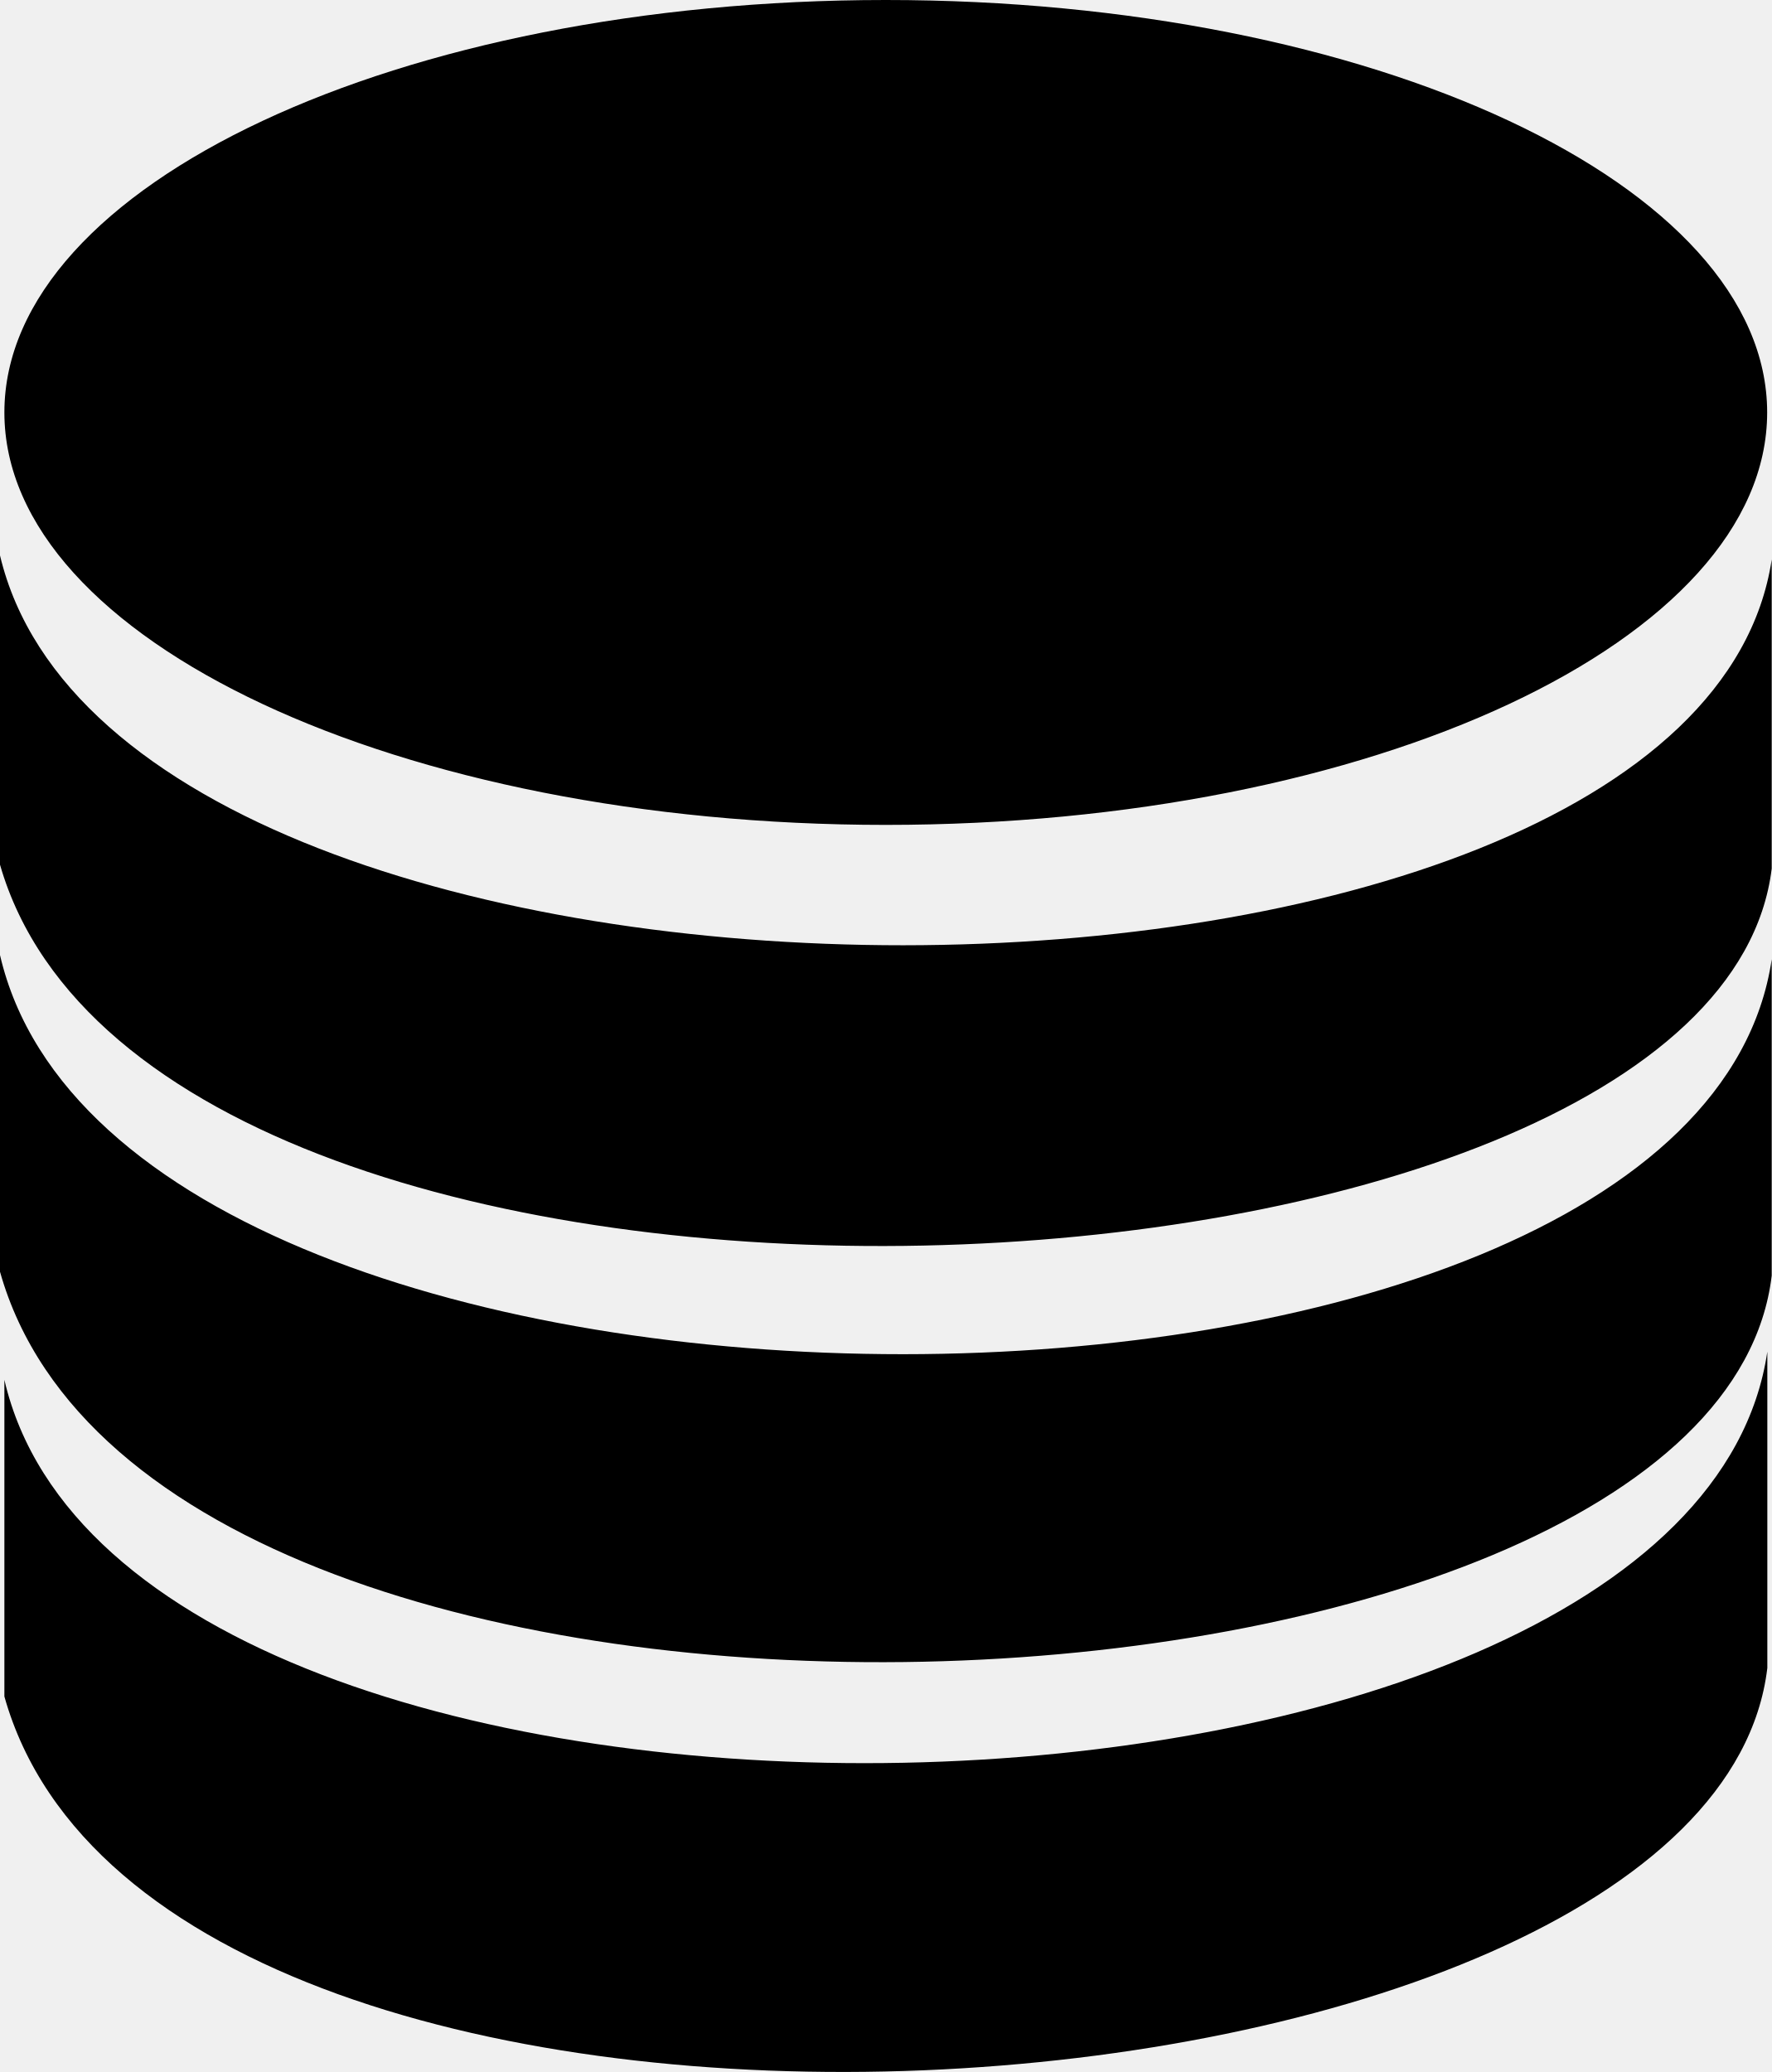
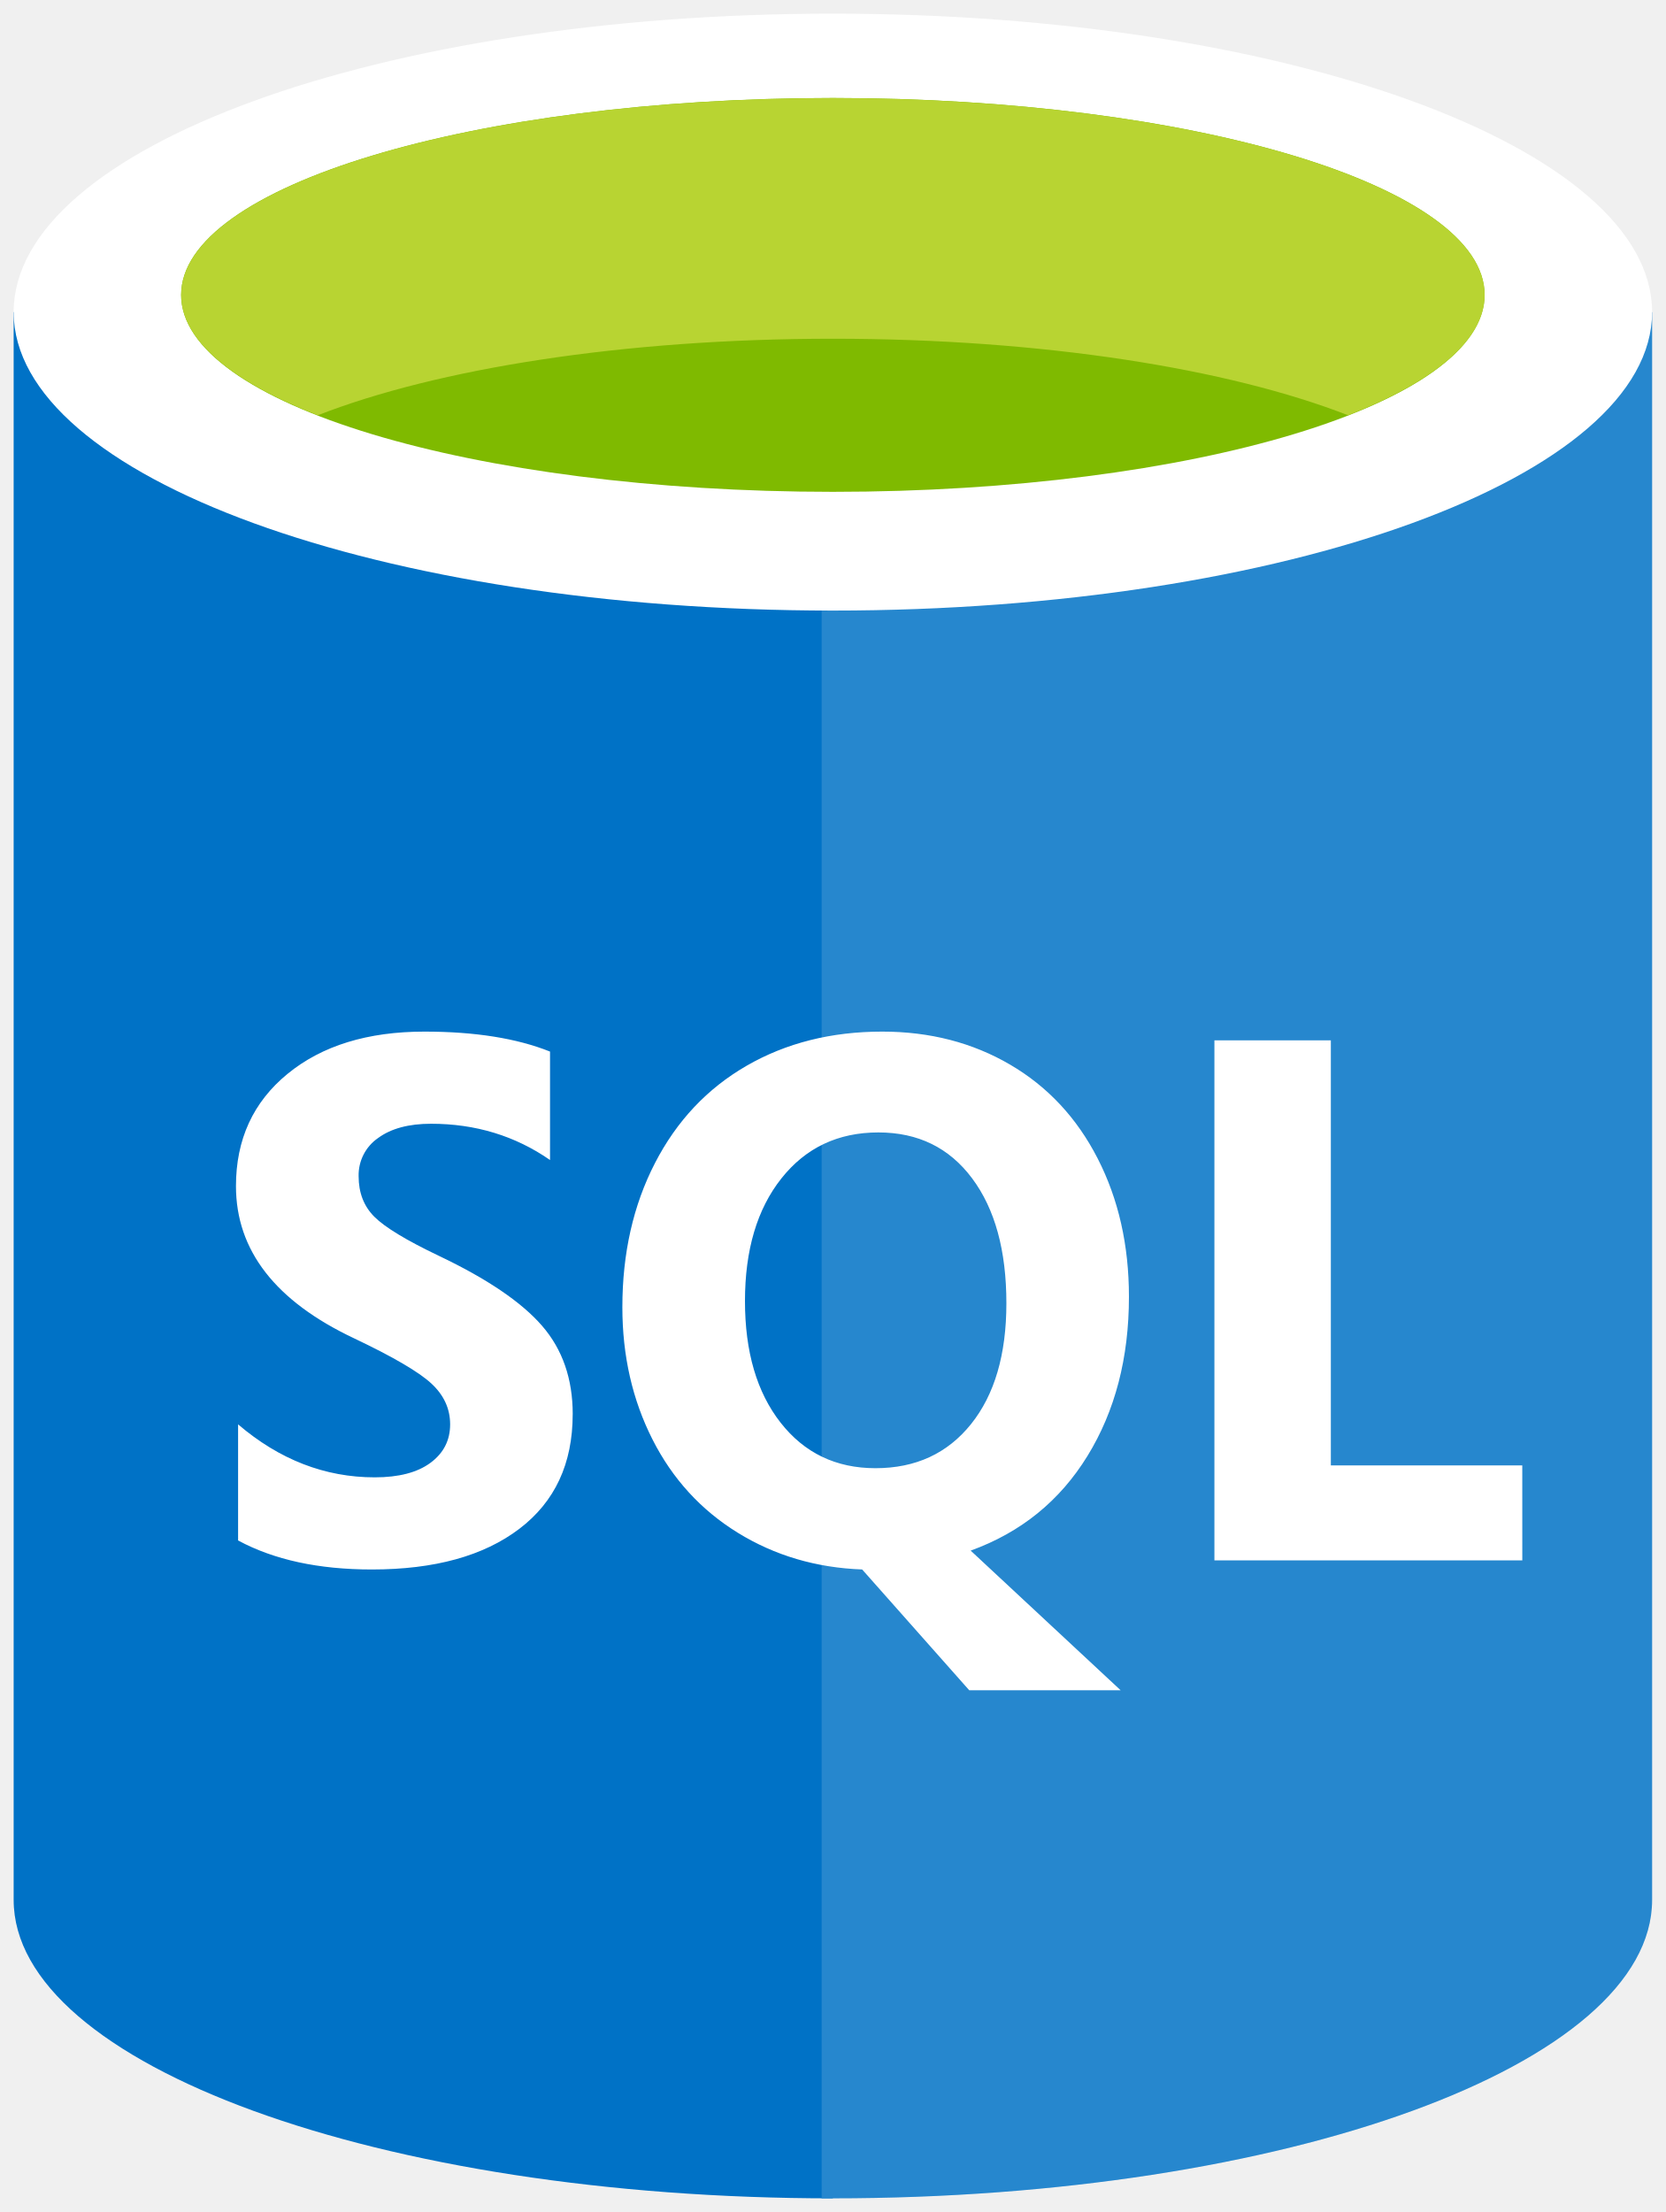
- <svg xmlns="http://www.w3.org/2000/svg" version="1.1" id="Layer_1" x="0px" y="0px" viewBox="0 0 105.07 122.88" style="enable-background:new 0 0 105.07 122.88" xml:space="preserve">
-   <style type="text/css">.st0{fill-rule:evenodd;clip-rule:evenodd;}</style>
-   <g>
-     <path class="st0" d="M52.53,0c28.87,0,52.27,10.96,52.27,24.46c0,13.51-23.41,24.46-52.27,24.46c-28.86,0-52.27-10.96-52.27-24.46 C0.26,10.96,23.67,0,52.53,0L52.53,0z M0.26,81.83v18.78c9.3,33.03,101.18,26.65,104.55-1.69V80.16 C100.22,111.27,7.61,113.51,0.26,81.83L0.26,81.83L0.26,81.83z M0,32.94v18.34c9.3,32.26,101.69,27.9,105.07,0.23V33.18 C100.47,63.57,7.35,63.88,0,32.94L0,32.94z M0,56.64v18.78c9.3,33.03,101.69,28.57,105.07,0.23V56.89C100.47,88,7.35,88.32,0,56.64 L0,56.64z" />
-   </g>
+ <svg xmlns="http://www.w3.org/2000/svg" xmlns:xlink="http://www.w3.org/1999/xlink" viewBox="0 0 61 81" fill="#fff" fill-rule="evenodd" stroke="#000" stroke-linecap="round" stroke-linejoin="round">
+   <use xlink:href="#A" x=".5" y=".5" />
+   <symbol id="A" overflow="visible">
+     <g fill="#0072c6" stroke="none">
+       <path d="M0 10.929v58.14C0 75.106 13.432 80 30 80V10.929H0z" />
+       <use xlink:href="#C" />
+     </g>
+     <use xlink:href="#C" opacity=".15" stroke="none" />
+     <path d="M60 10.929c0 6.036-13.432 10.929-30 10.929S0 16.965 0 10.929 13.432 0 30 0s30 4.893 30 10.929" stroke="none" />
+     <path d="M53.866 10.299c0 3.985-10.685 7.211-23.866 7.211S6.132 14.284 6.132 10.299 16.819 3.088 30 3.088s23.866 3.228 23.866 7.211" fill="#7fba00" stroke="none" />
+     <path d="M48.867 14.707c3.124-1.219 5.002-2.745 5.002-4.404C53.868 6.318 43.183 3.09 30 3.09S6.134 6.318 6.134 10.303c0 1.658 1.877 3.185 5.002 4.404 4.363-1.704 11.182-2.803 18.865-2.803s14.5 1.099 18.866 2.803" fill="#b8d432" stroke="none" />
+     <path d="M20.472 51.287c0 1.807-.651 3.206-1.955 4.197s-3.102 1.488-5.399 1.488c-1.954 0-3.587-.354-4.899-1.063v-4.251c1.514 1.293 3.182 1.94 5.004 1.94.88 0 1.561-.177 2.041-.532s.72-.823.72-1.409c0-.575-.231-1.075-.693-1.5s-1.402-.974-2.819-1.647c-2.888-1.362-4.331-3.224-4.331-5.577 0-1.708.629-3.078 1.889-4.11s2.931-1.547 5.016-1.547c1.849 0 3.379.245 4.596.731v3.971c-1.276-.886-2.729-1.328-4.357-1.328-.818 0-1.465.174-1.94.523a1.65 1.65 0 0 0-.712 1.401c0 .602.191 1.096.575 1.481s1.168.861 2.356 1.428c1.77.842 3.03 1.695 3.784 2.563s1.125 1.95 1.125 3.241zm20.37-4.302c0 2.24-.507 4.185-1.519 5.83s-2.438 2.801-4.277 3.466l5.491 5.113h-5.544l-3.921-4.423c-1.681-.061-3.198-.509-4.549-1.341s-2.395-1.972-3.129-3.42-1.103-3.062-1.103-4.841c0-1.974.398-3.734 1.194-5.279s1.916-2.734 3.36-3.566 3.097-1.248 4.965-1.248c1.741 0 3.302.403 4.68 1.209s2.446 1.951 3.208 3.439 1.144 3.175 1.144 5.06zm-4.488.24c0-1.931-.418-3.455-1.255-4.576s-1.98-1.681-3.433-1.681c-1.479 0-2.662.562-3.552 1.685s-1.333 2.621-1.333 4.489c0 1.86.435 3.344 1.306 4.455s2.028 1.666 3.472 1.666c1.471 0 2.636-.538 3.499-1.613s1.296-2.55 1.296-4.426zm18.893 9.414H43.972V37.596h4.264V53.16h7.01z" stroke="none" />
+   </symbol>
+   <defs>
+     <path id="C" d="M29.589 79.999H30c16.568 0 30-4.892 30-10.929v-58.14H29.589v69.07z" />
+   </defs>
</svg>
